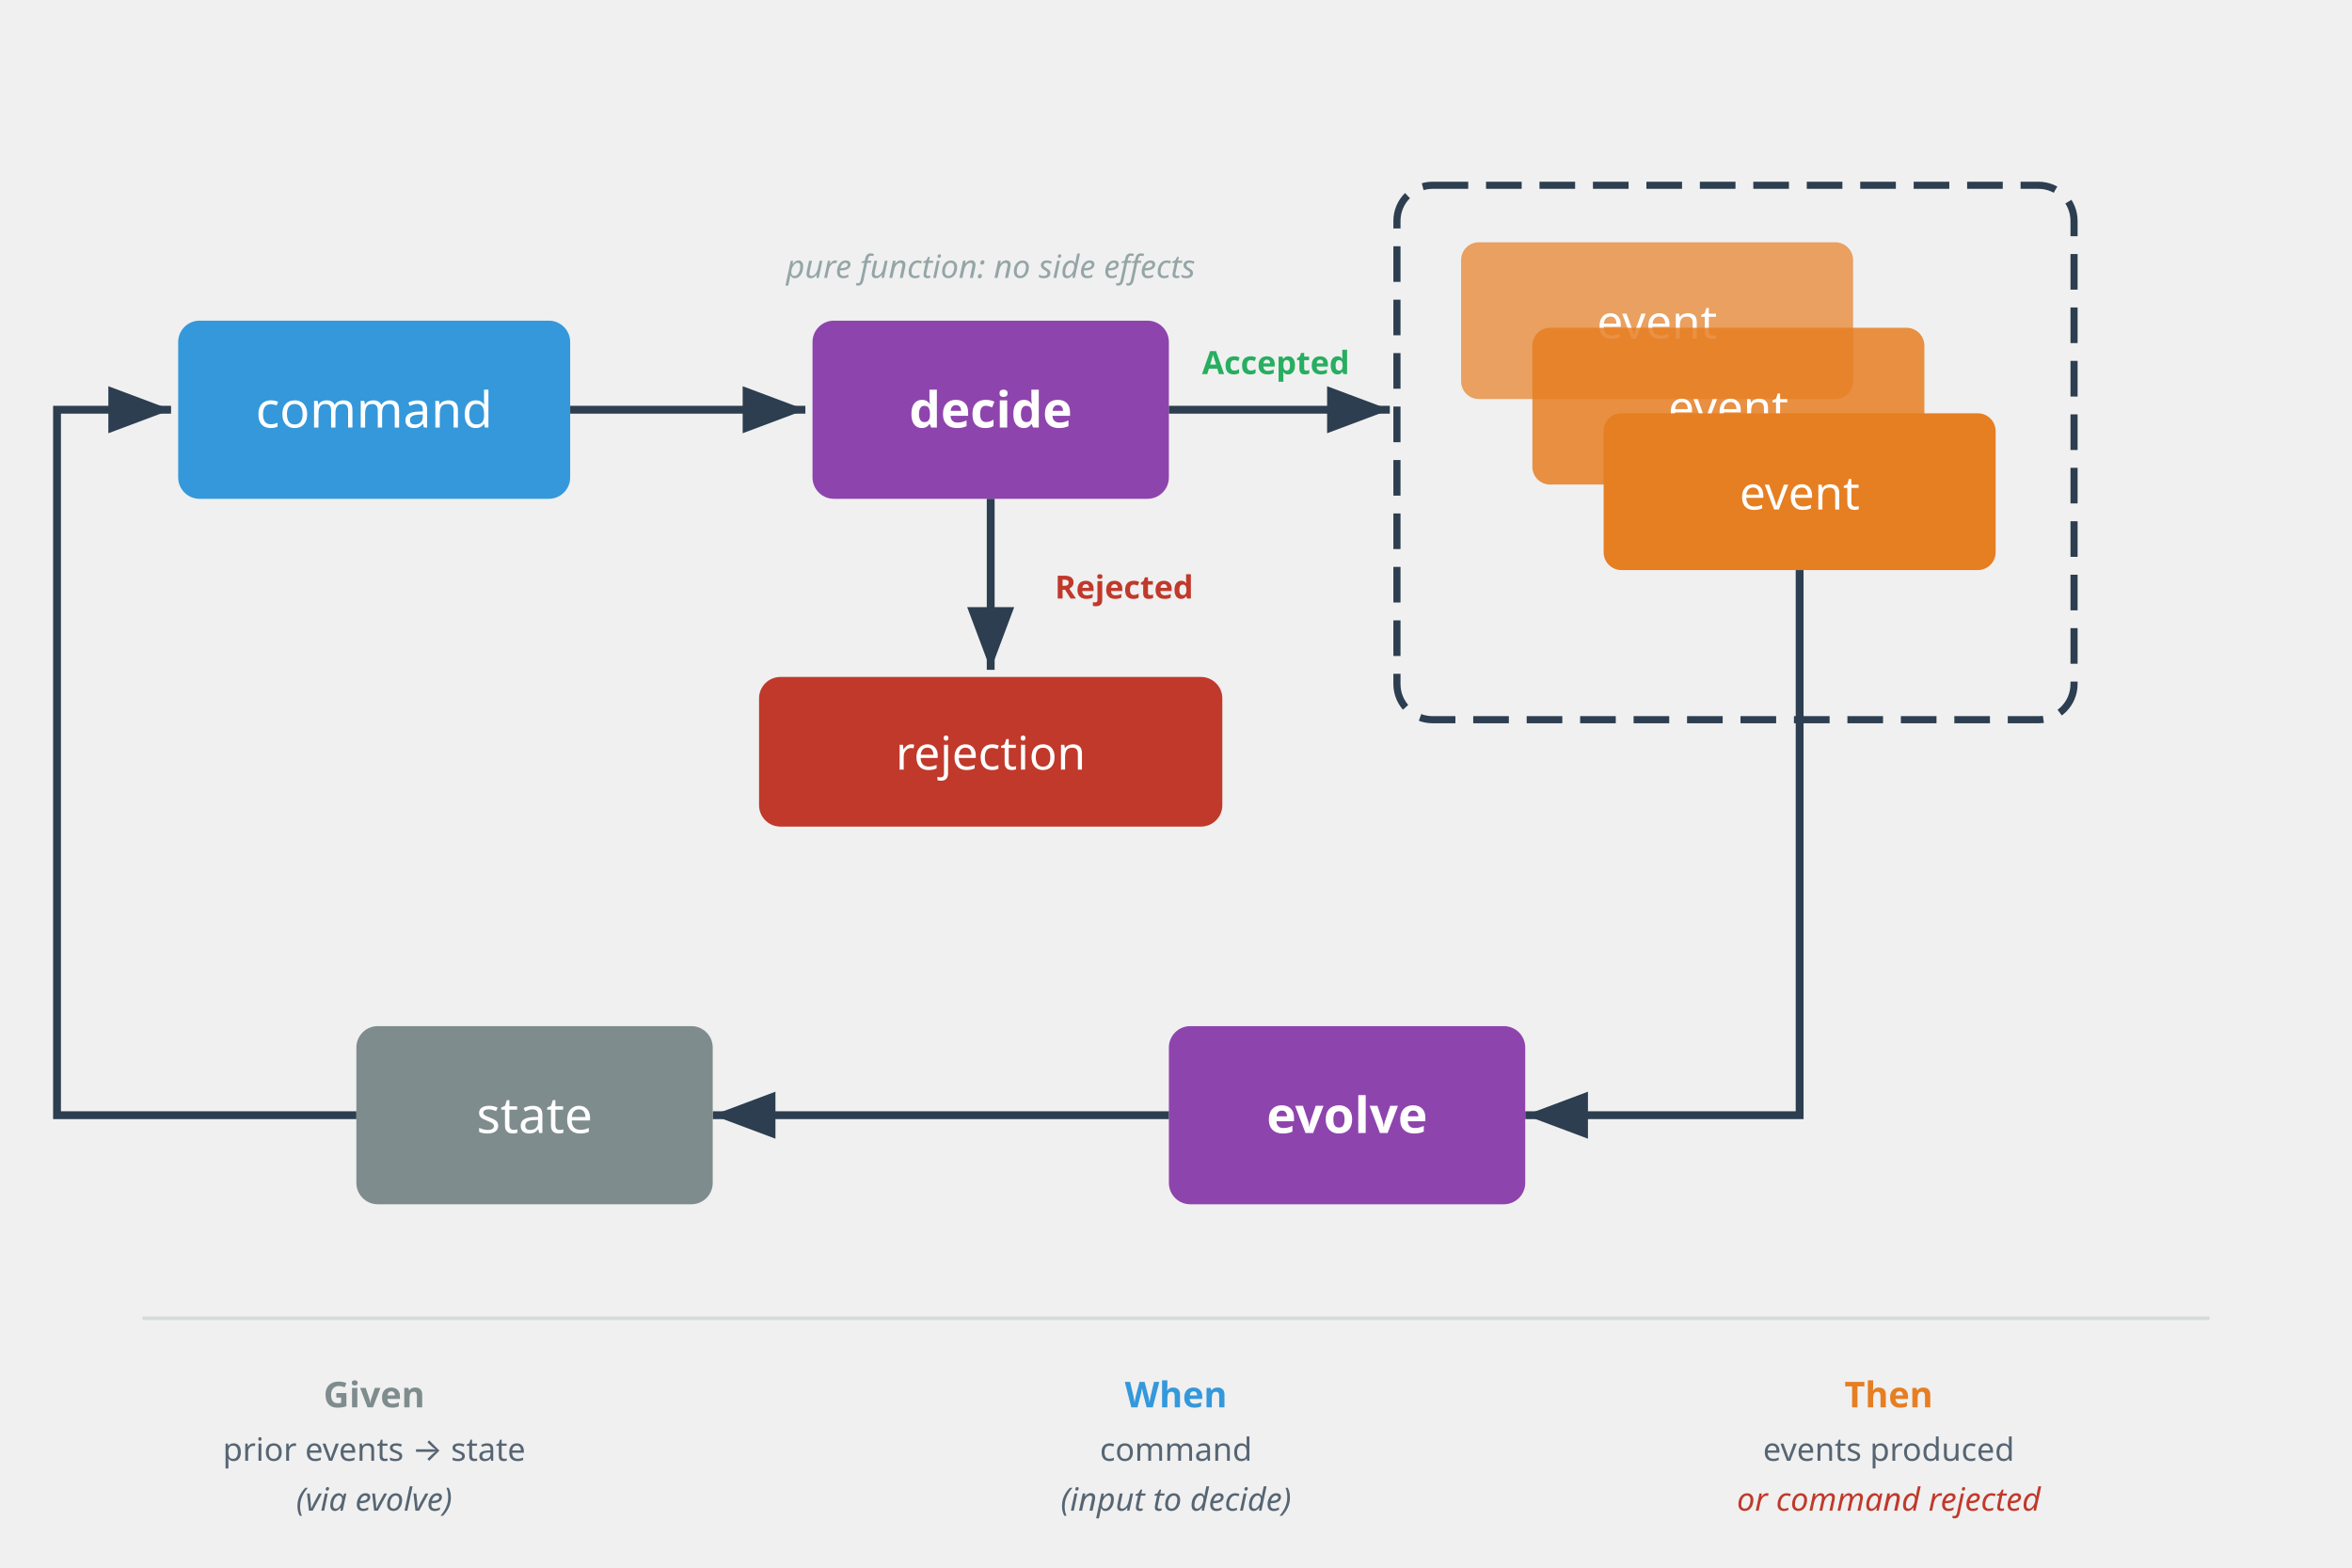
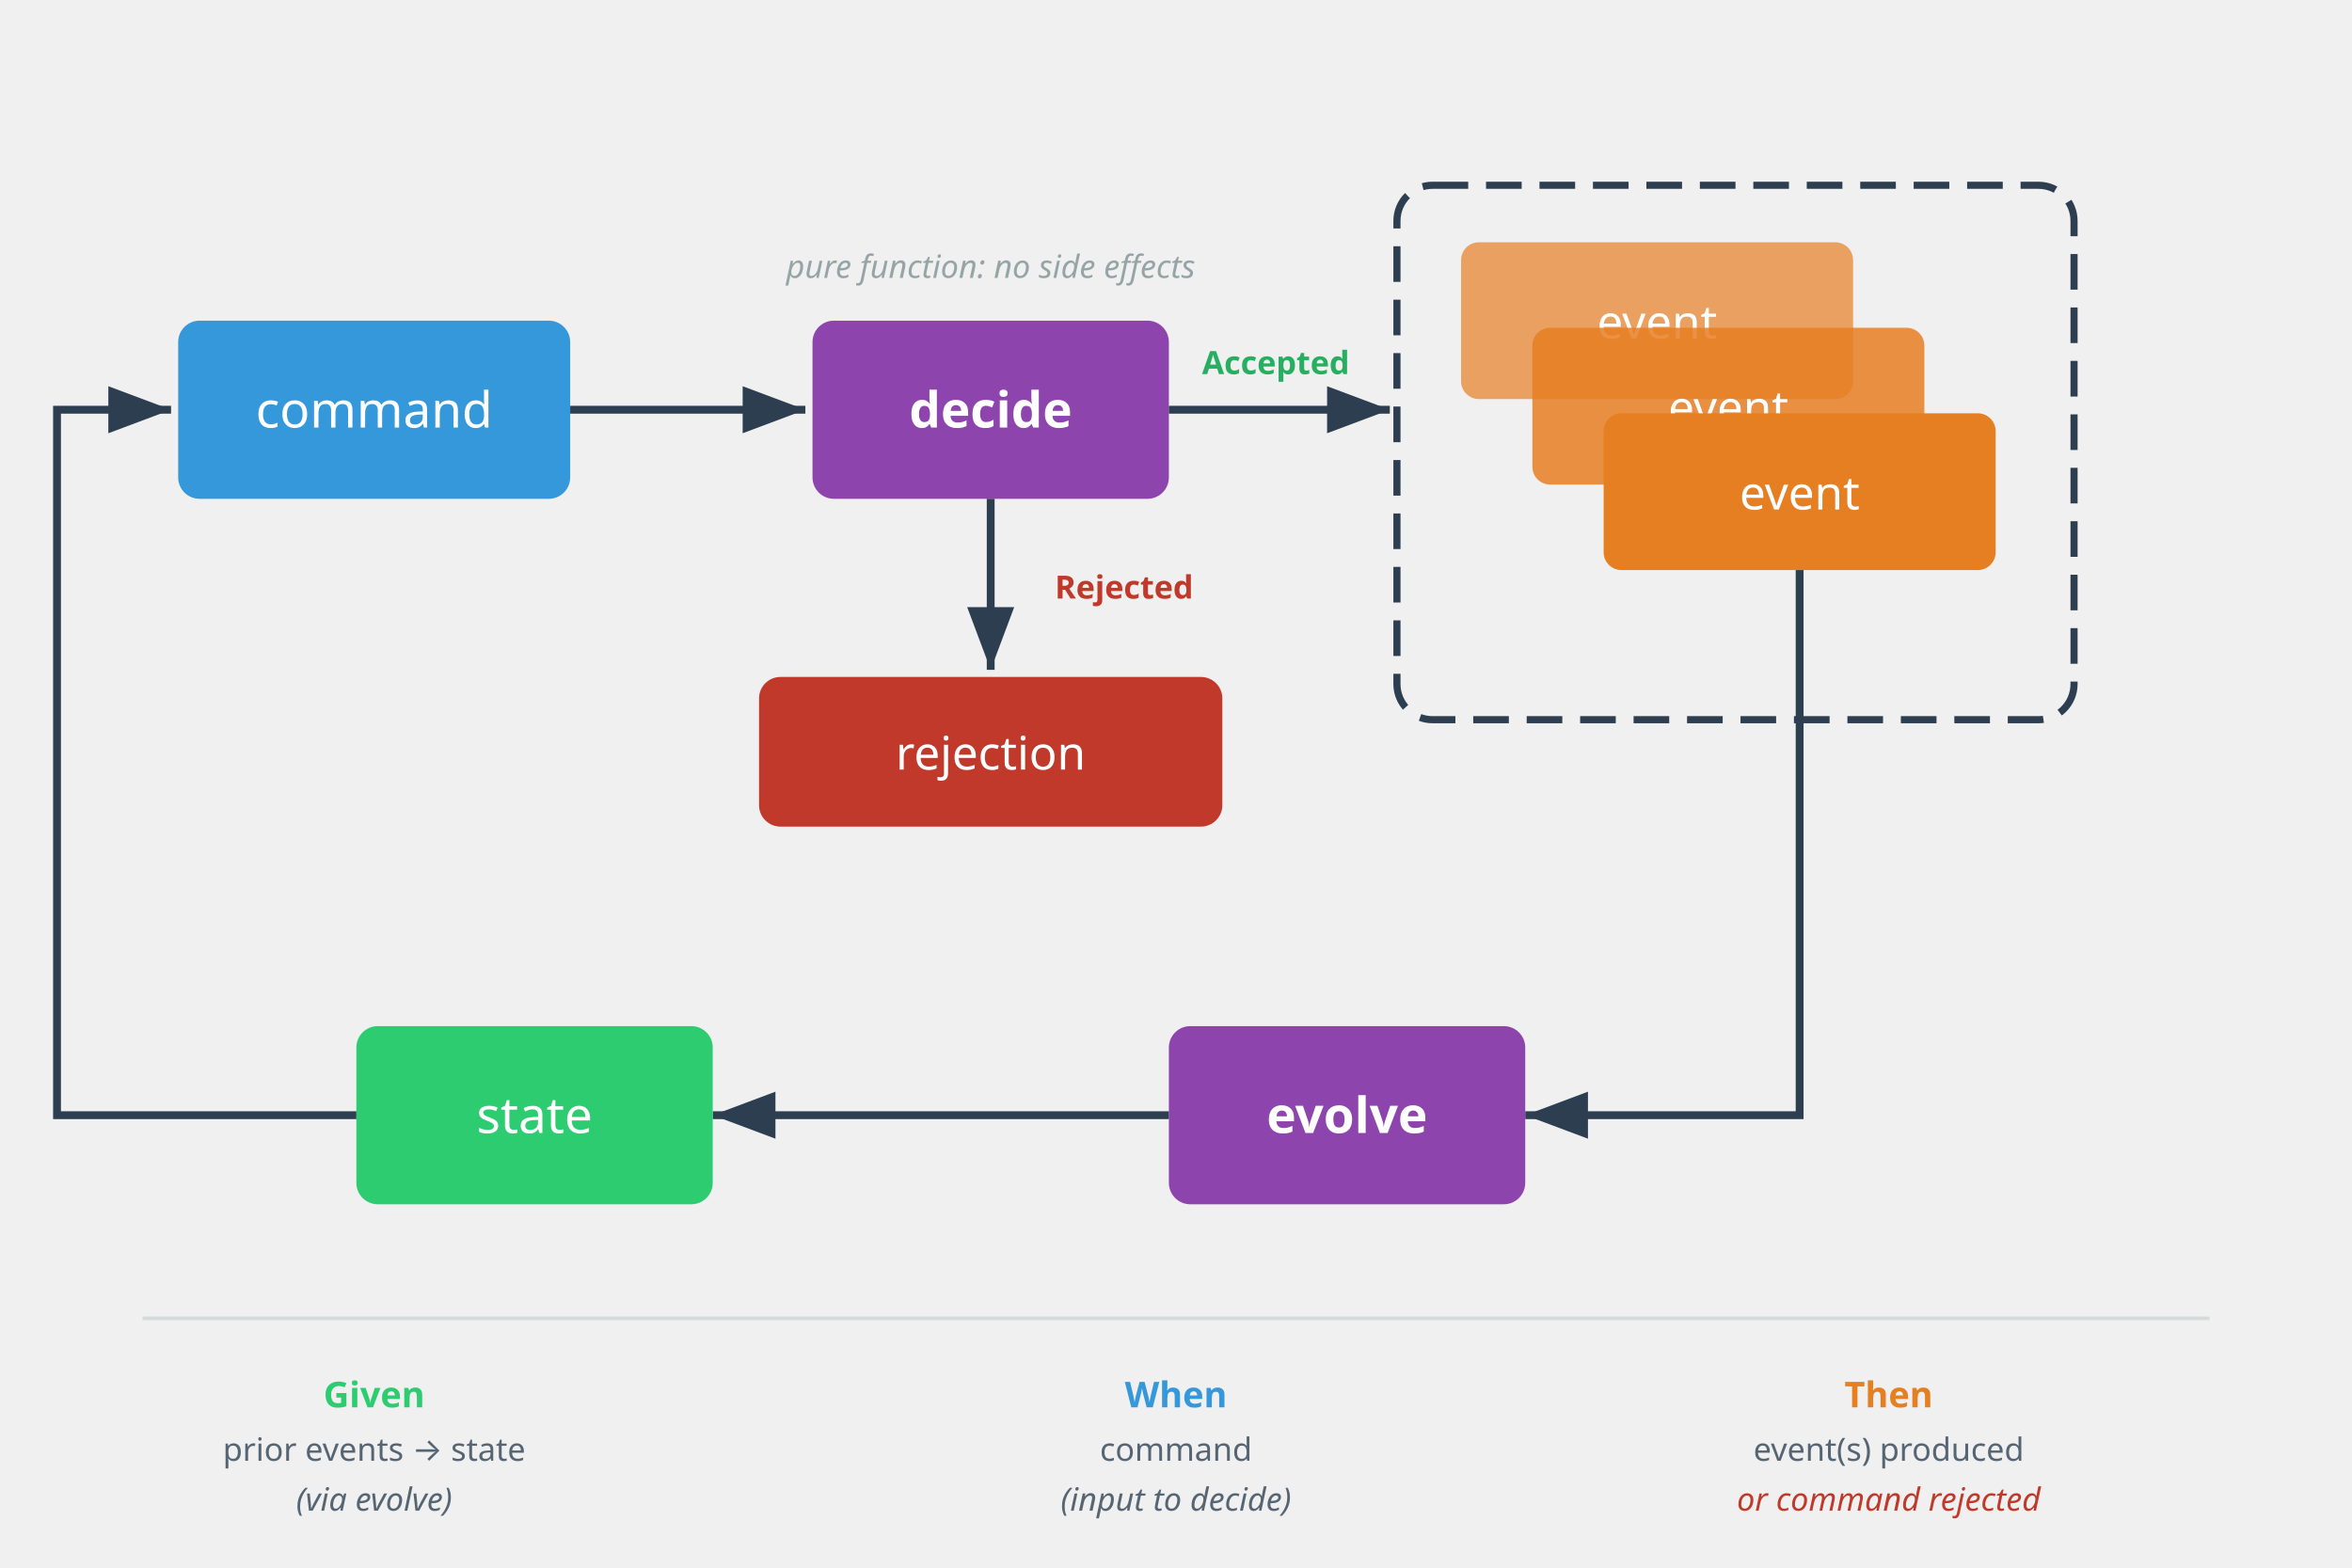
<svg xmlns="http://www.w3.org/2000/svg" width="100%" viewBox="0 0 660 440" font-family="'Segoe UI', system-ui, -apple-system, sans-serif">
  <defs>
    <marker id="arr" markerWidth="8" markerHeight="6" refX="8" refY="3" orient="auto-start-reverse">
      <path d="M0,0 L8,3 L0,6" fill="#2c3e50" />
    </marker>
    <marker id="arr-red" markerWidth="8" markerHeight="6" refX="8" refY="3" orient="auto-start-reverse">
      <path d="M0,0 L8,3 L0,6" fill="#c0392b" />
    </marker>
  </defs>
  <rect x="50" y="90" width="110" height="50" rx="6" fill="#3498db" />
  <text x="105" y="120" text-anchor="middle" font-size="14" font-weight="500" fill="#fff">command</text>
  <line x1="160" y1="115" x2="226" y2="115" stroke="#2c3e50" stroke-width="2.2" marker-end="url(#arr)" />
  <rect x="228" y="90" width="100" height="50" rx="6" fill="#8e44ad" />
  <text x="278" y="120" text-anchor="middle" font-size="14" font-weight="600" fill="#fff">decide</text>
  <text x="278" y="78" text-anchor="middle" font-size="9" fill="#95a5a6" font-style="italic">pure function: no side effects</text>
  <text x="358" y="105" text-anchor="middle" font-size="9" fill="#27ae60" font-weight="600">Accepted</text>
  <line x1="328" y1="115" x2="390" y2="115" stroke="#2c3e50" stroke-width="2.2" marker-end="url(#arr)" />
  <text x="296" y="168" font-size="9" fill="#c0392b" font-weight="600">Rejected</text>
  <line x1="278" y1="140" x2="278" y2="188" stroke="#2c3e50" stroke-width="2.2" marker-end="url(#arr)" />
  <rect x="213" y="190" width="130" height="42" rx="6" fill="#c0392b" />
  <text x="278" y="216" text-anchor="middle" font-size="13" font-weight="500" fill="#fff">rejection</text>
  <rect x="392" y="52" width="190" height="150" rx="10" fill="none" stroke="#2c3e50" stroke-width="2" stroke-dasharray="10,5" />
  <rect x="410" y="68" width="110" height="44" rx="5" fill="#e67e22" opacity="0.7" />
  <text x="465" y="95" text-anchor="middle" font-size="13" font-weight="500" fill="#fff">event</text>
  <rect x="430" y="92" width="110" height="44" rx="5" fill="#e67e22" opacity="0.85" />
  <text x="485" y="119" text-anchor="middle" font-size="13" font-weight="500" fill="#fff">event</text>
  <rect x="450" y="116" width="110" height="44" rx="5" fill="#e67e22" />
  <text x="505" y="143" text-anchor="middle" font-size="13" font-weight="500" fill="#fff">event</text>
  <path d="M505,160 L505,313 L428,313" fill="none" stroke="#2c3e50" stroke-width="2.2" marker-end="url(#arr)" />
  <rect x="328" y="288" width="100" height="50" rx="6" fill="#8e44ad" />
  <text x="378" y="318" text-anchor="middle" font-size="14" font-weight="600" fill="#fff">evolve</text>
  <line x1="328" y1="313" x2="200" y2="313" stroke="#2c3e50" stroke-width="2.2" marker-end="url(#arr)" />
-   <rect x="100" y="288" width="100" height="50" rx="6" fill="#7f8c8d" />
+   <rect x="100" y="288" width="100" height="50" rx="6" fill="#2ecc71" />
  <text x="150" y="318" text-anchor="middle" font-size="14" font-weight="500" fill="#fff">state</text>
  <path d="M100,313 L16,313 L16,115 L48,115" fill="none" stroke="#2c3e50" stroke-width="2.2" marker-end="url(#arr)" />
  <line x1="40" y1="370" x2="620" y2="370" stroke="#d5dbdb" stroke-width="1" />
-   <text x="105" y="395" text-anchor="middle" font-size="10" font-weight="700" fill="#7f8c8d">Given</text>
+   <text x="105" y="395" text-anchor="middle" font-size="10" font-weight="700" fill="#2ecc71">Given</text>
  <text x="105" y="410" text-anchor="middle" font-size="9" fill="#566573">prior events → state</text>
  <text x="105" y="424" text-anchor="middle" font-size="9" fill="#566573" font-style="italic">(via evolve)</text>
  <text x="330" y="395" text-anchor="middle" font-size="10" font-weight="700" fill="#3498db">When</text>
  <text x="330" y="410" text-anchor="middle" font-size="9" fill="#566573">command</text>
  <text x="330" y="424" text-anchor="middle" font-size="9" fill="#566573" font-style="italic">(input to decide)</text>
  <text x="530" y="395" text-anchor="middle" font-size="10" font-weight="700" fill="#e67e22">Then</text>
-   <text x="530" y="410" text-anchor="middle" font-size="9" fill="#566573">events produced</text>
+   <text x="530" y="410" text-anchor="middle" font-size="9" fill="#566573">event(s) produced</text>
  <text x="530" y="424" text-anchor="middle" font-size="9" fill="#c0392b" font-style="italic">or command rejected</text>
</svg>
